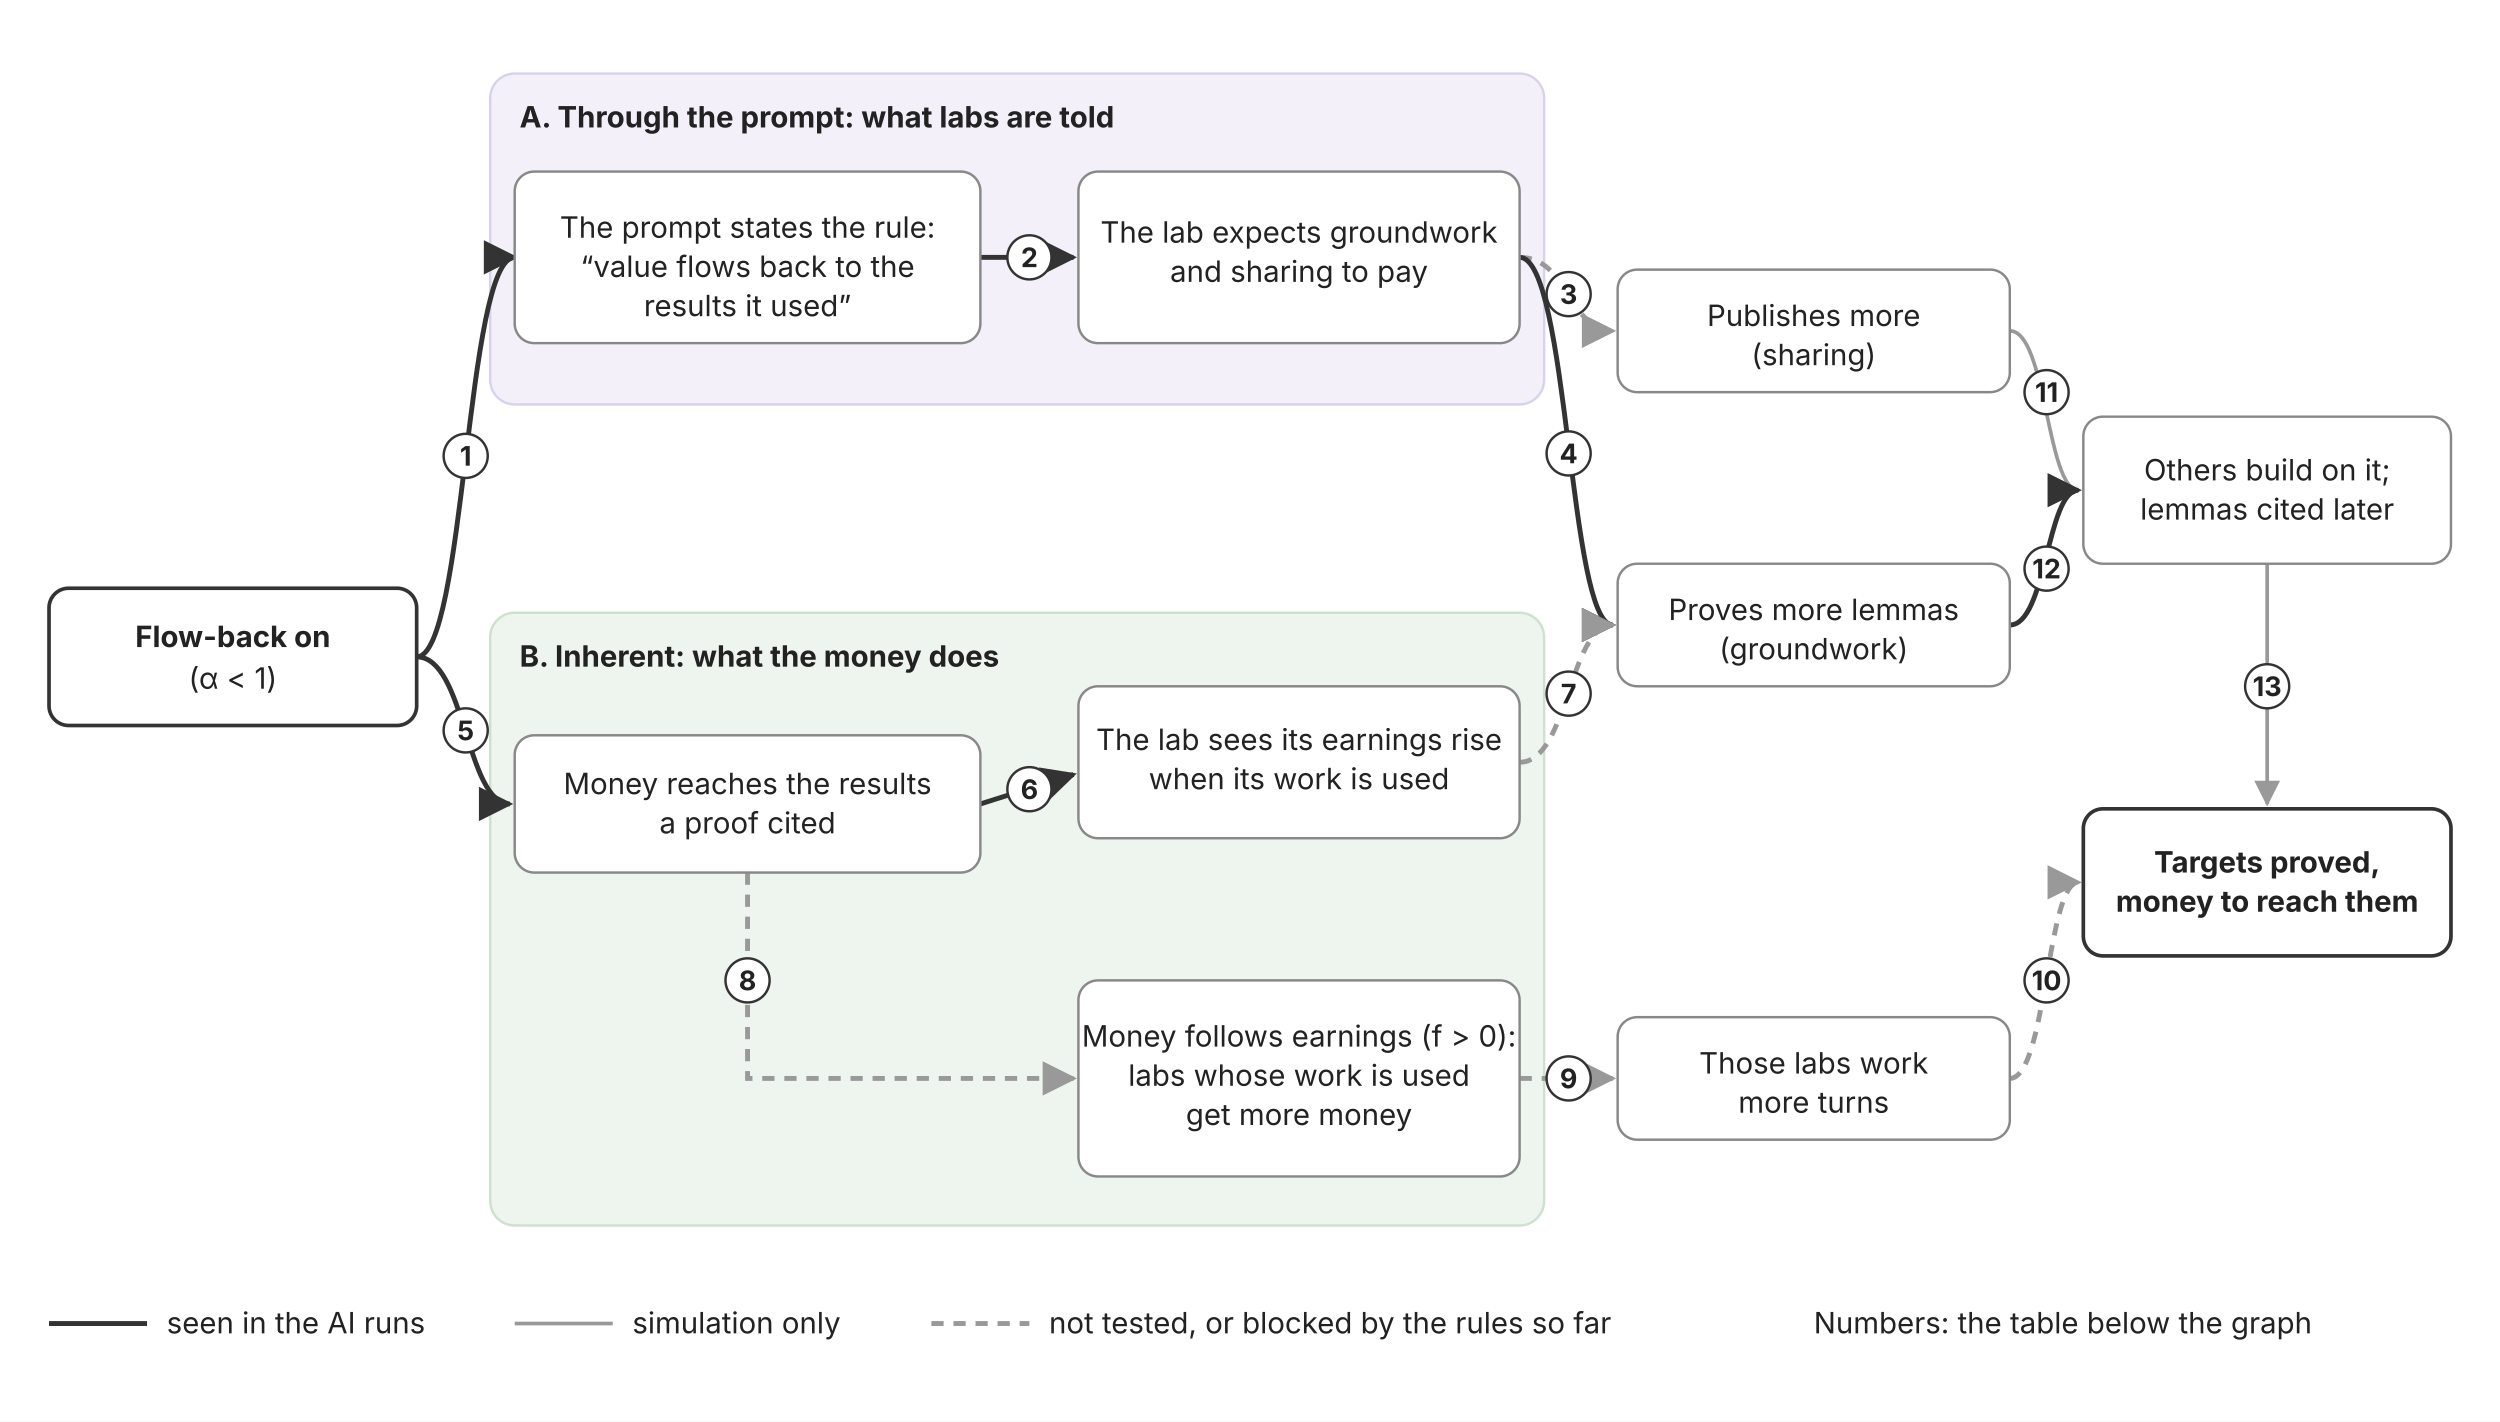
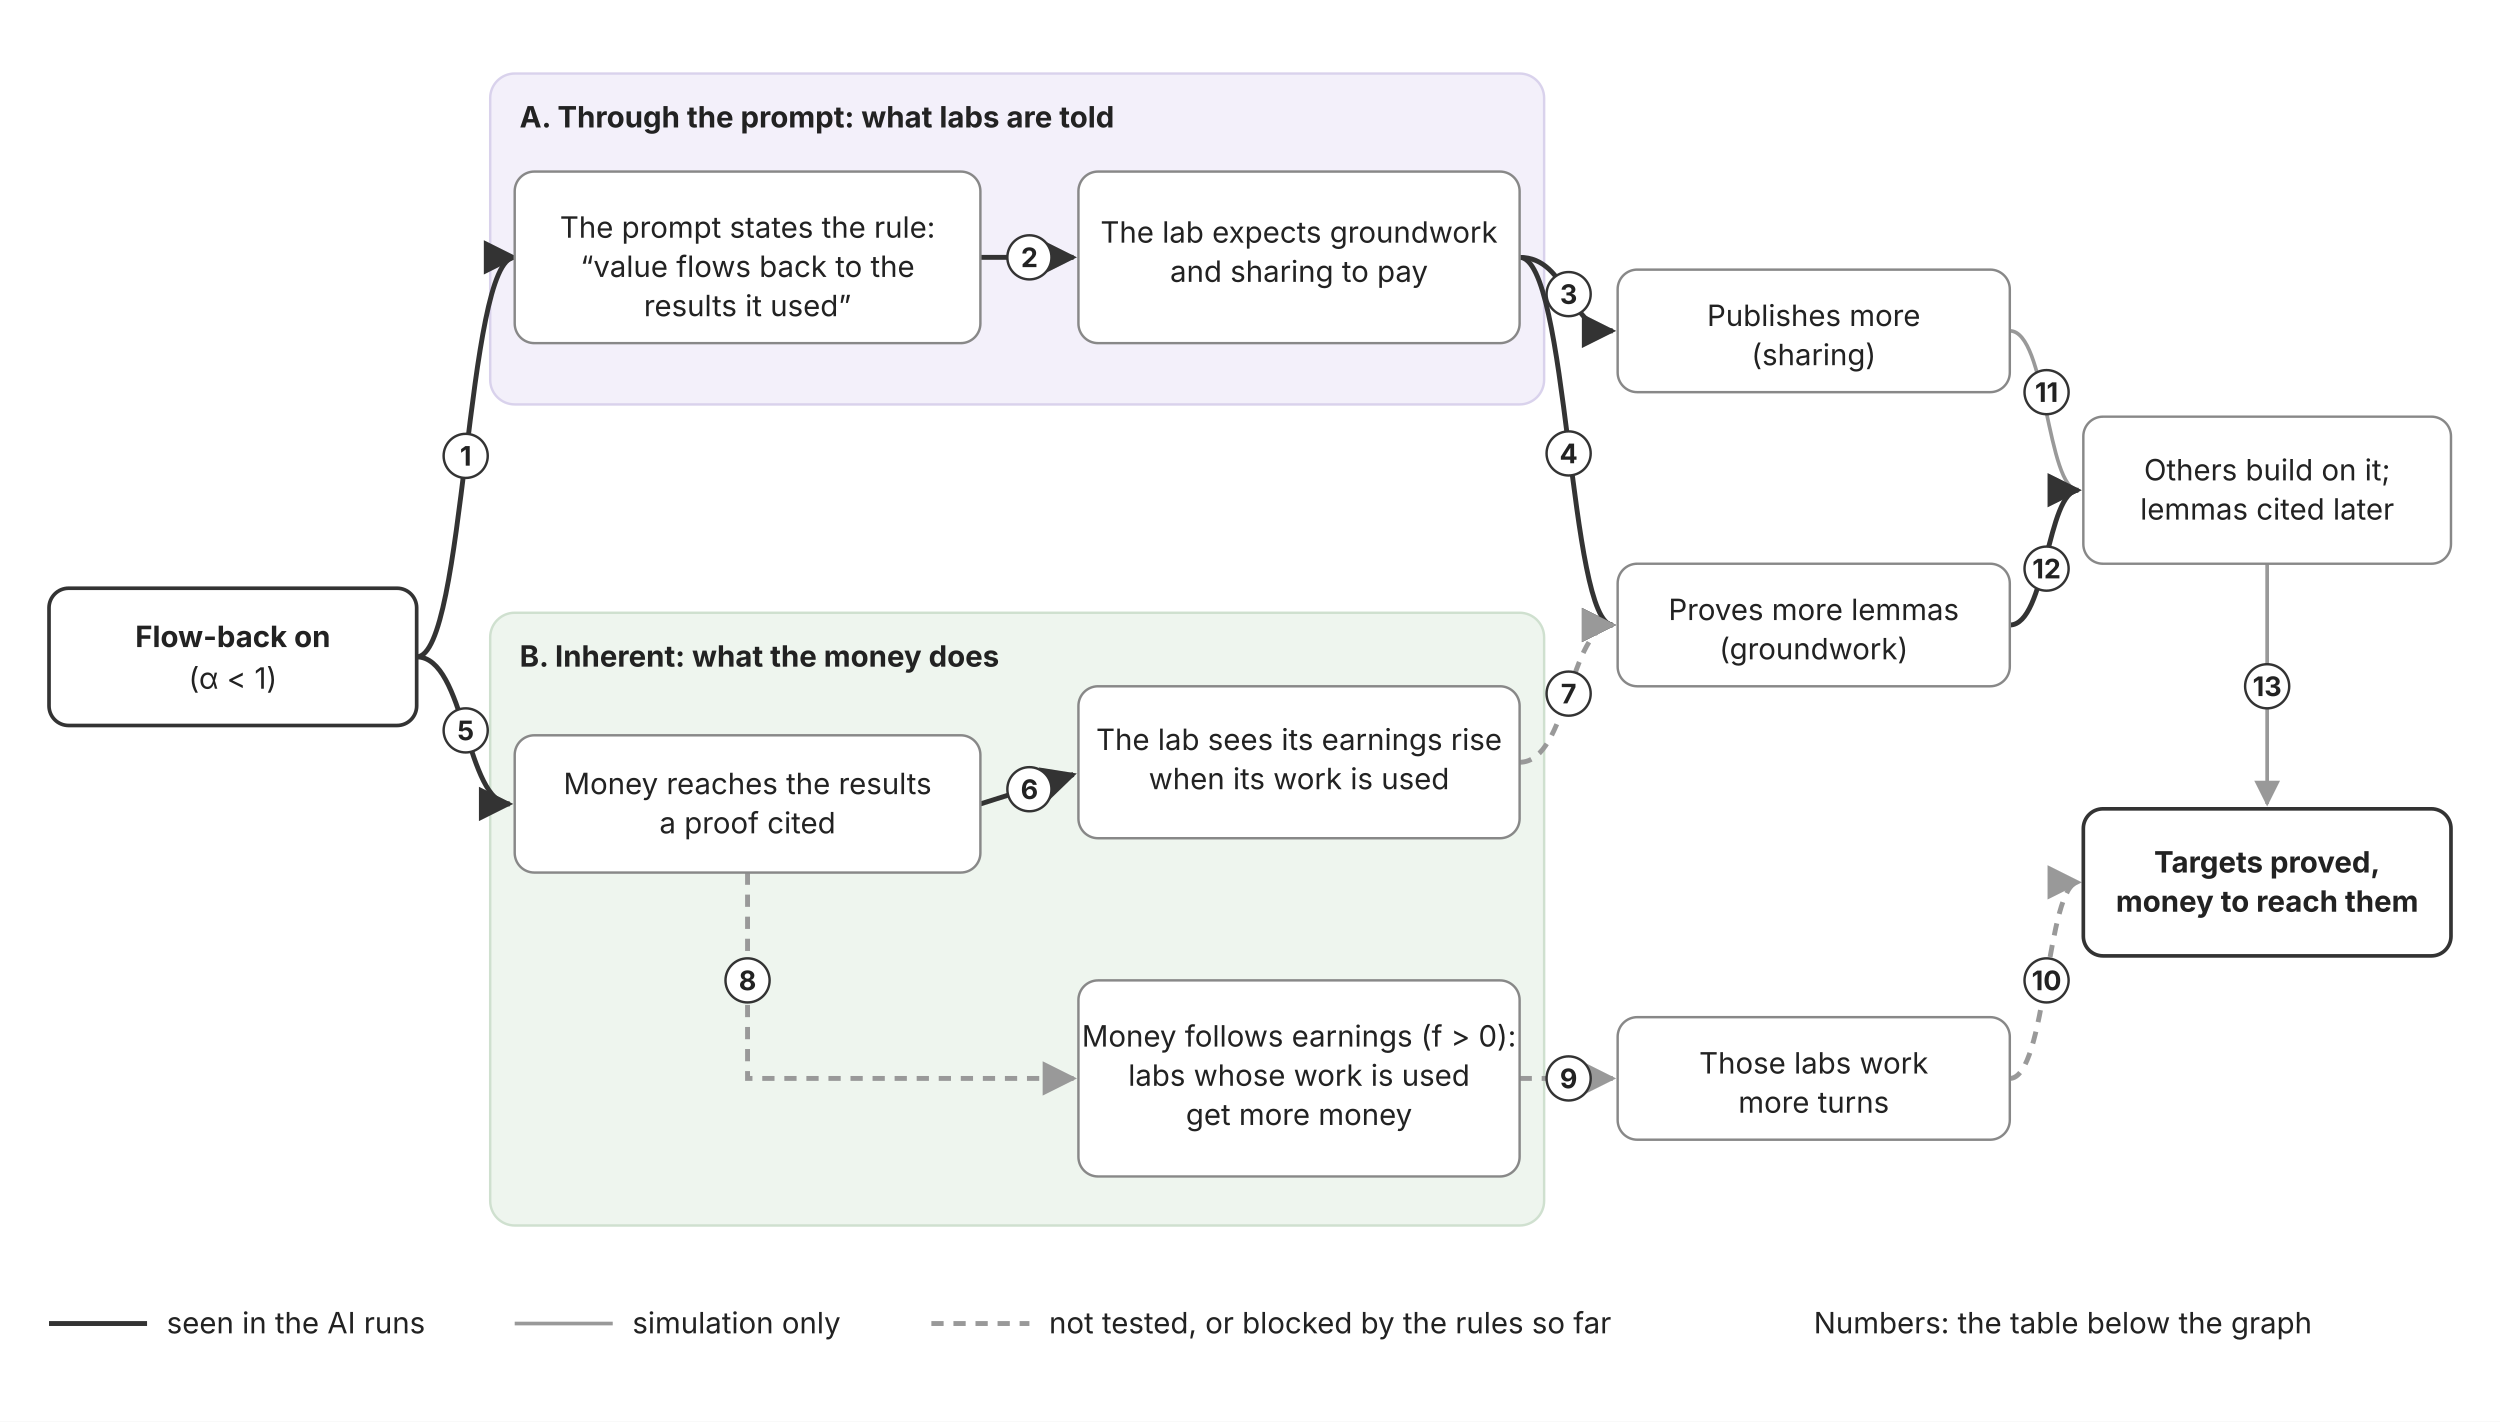
<svg xmlns="http://www.w3.org/2000/svg" viewBox="0 0 1020 580" width="1020" height="580" font-family="system-ui, -apple-system, Segoe UI, sans-serif" font-size="12" role="img" aria-label="How flow-back can change what labs do: through the prompt (A) and through the money (B)">
  <defs>
    <marker id="a" viewBox="0 0 10 10" refX="9" refY="5" markerWidth="7" markerHeight="7" orient="auto-start-reverse">
      <path d="M0,0 L10,5 L0,10 z" fill="#333" />
    </marker>
    <marker id="g" viewBox="0 0 10 10" refX="9" refY="5" markerWidth="7" markerHeight="7" orient="auto-start-reverse">
      <path d="M0,0 L10,5 L0,10 z" fill="#999" />
    </marker>
  </defs>
  <rect width="1020" height="580" fill="#fff" />
  <rect x="200" y="30" width="430" height="135" rx="10" fill="#f3f0fa" stroke="#d9d2ec" />
  <text x="212" y="52" font-weight="700" fill="#222">A. Through the prompt: what labs are told</text>
  <rect x="200" y="250" width="430" height="250" rx="10" fill="#eef5ee" stroke="#cfe0cf" />
  <text x="212" y="272" font-weight="700" fill="#222">B. Inherent: what the money does</text>
  <g fill="none" stroke-width="2">
    <path d="M170,268 C190,268 190,105 210,105" stroke="#333" marker-end="url(#a)" />
    <path d="M400,105 L438,105" stroke="#333" marker-end="url(#a)" />
-     <path d="M620,105 C640,105 640,135 658,135" stroke="#999" stroke-dasharray="5 4" marker-end="url(#g)" />
+     <path d="M620,105 C640,105 640,135 658,135" stroke="#333" marker-end="url(#a)" />
    <path d="M620,105 C640,105 640,255 658,255" stroke="#333" marker-end="url(#a)" />
    <path d="M170,268 C190,268 190,328 208,328" stroke="#333" marker-end="url(#a)" />
    <path d="M400,328 L438,316" stroke="#333" marker-end="url(#a)" />
    <path d="M620,311 C640,311 640,255 658,255" stroke="#999" stroke-dasharray="5 4" marker-end="url(#g)" />
    <path d="M305,356 L305,440 L438,440" stroke="#999" stroke-dasharray="5 4" marker-end="url(#g)" />
    <path d="M620,440 L658,440" stroke="#999" stroke-dasharray="5 4" marker-end="url(#g)" />
    <path d="M820,440 C835,440 835,360 848,360" stroke="#999" stroke-dasharray="5 4" marker-end="url(#g)" />
    <path d="M820,135 C835,135 835,200 848,200" stroke="#999" stroke-width="1.5" marker-end="url(#g)" />
    <path d="M820,255 C835,255 835,200 848,200" stroke="#333" marker-end="url(#a)" />
    <path d="M925,230 L925,328" stroke="#999" stroke-width="1.5" marker-end="url(#g)" />
  </g>
  <g fill="#fff" stroke="#888">
    <rect x="20" y="240" width="150" height="56" rx="8" stroke="#333" stroke-width="1.5" />
    <rect x="210" y="70" width="190" height="70" rx="8" />
    <rect x="440" y="70" width="180" height="70" rx="8" />
    <rect x="210" y="300" width="190" height="56" rx="8" />
    <rect x="440" y="280" width="180" height="62" rx="8" />
    <rect x="440" y="400" width="180" height="80" rx="8" />
    <rect x="660" y="110" width="160" height="50" rx="8" />
    <rect x="660" y="230" width="160" height="50" rx="8" />
    <rect x="660" y="415" width="160" height="50" rx="8" />
    <rect x="850" y="170" width="150" height="60" rx="8" />
    <rect x="850" y="330" width="150" height="60" rx="8" stroke="#333" stroke-width="1.5" />
  </g>
  <g fill="#222" text-anchor="middle">
    <text x="95" y="264" font-weight="700">Flow-back on</text>
    <text x="95" y="281">(α &lt; 1)</text>
    <text x="305" y="97">The prompt states the rule:</text>
    <text x="305" y="113">“value flows back to the</text>
    <text x="305" y="129">results it used”</text>
    <text x="530" y="99">The lab expects groundwork</text>
    <text x="530" y="115">and sharing to pay</text>
    <text x="305" y="324">Money reaches the results</text>
    <text x="305" y="340">a proof cited</text>
    <text x="530" y="306">The lab sees its earnings rise</text>
    <text x="530" y="322">when its work is used</text>
    <text x="530" y="427">Money follows earnings (f &gt; 0):</text>
    <text x="530" y="443">labs whose work is used</text>
    <text x="530" y="459">get more money</text>
    <text x="740" y="133">Publishes more</text>
    <text x="740" y="149">(sharing)</text>
    <text x="740" y="253">Proves more lemmas</text>
    <text x="740" y="269">(groundwork)</text>
    <text x="740" y="438">Those labs work</text>
    <text x="740" y="454">more turns</text>
    <text x="925" y="196">Others build on it;</text>
    <text x="925" y="212">lemmas cited later</text>
    <text x="925" y="356" font-weight="700">Targets proved,</text>
    <text x="925" y="372" font-weight="700">money to reach them</text>
  </g>
  <g font-size="11" font-weight="700" text-anchor="middle">
    <g fill="#222" stroke="#333">
      <circle cx="190" cy="186" r="9" fill="#fff" />
      <circle cx="420" cy="105" r="9" fill="#fff" />
      <circle cx="640" cy="120" r="9" fill="#fff" />
      <circle cx="640" cy="185" r="9" fill="#fff" />
      <circle cx="190" cy="298" r="9" fill="#fff" />
      <circle cx="420" cy="322" r="9" fill="#fff" />
      <circle cx="640" cy="283" r="9" fill="#fff" />
      <circle cx="305" cy="400" r="9" fill="#fff" />
      <circle cx="640" cy="440" r="9" fill="#fff" />
      <circle cx="835" cy="400" r="9" fill="#fff" />
      <circle cx="835" cy="160" r="9" fill="#fff" />
      <circle cx="835" cy="232" r="9" fill="#fff" />
      <circle cx="925" cy="280" r="9" fill="#fff" />
    </g>
    <g fill="#222">
      <text x="190" y="190">1</text>
      <text x="420" y="109">2</text>
      <text x="640" y="124">3</text>
      <text x="640" y="189">4</text>
      <text x="190" y="302">5</text>
      <text x="420" y="326">6</text>
      <text x="640" y="287">7</text>
      <text x="305" y="404">8</text>
      <text x="640" y="444">9</text>
      <text x="835" y="404">10</text>
      <text x="835" y="164">11</text>
      <text x="835" y="236">12</text>
      <text x="925" y="284">13</text>
    </g>
  </g>
  <g fill="#222">
    <line x1="20" y1="540" x2="60" y2="540" stroke="#333" stroke-width="2" />
    <text x="68" y="544">seen in the AI runs</text>
    <line x1="210" y1="540" x2="250" y2="540" stroke="#999" stroke-width="1.5" />
    <text x="258" y="544">simulation only</text>
    <line x1="380" y1="540" x2="420" y2="540" stroke="#999" stroke-width="2" stroke-dasharray="5 4" />
    <text x="428" y="544">not tested, or blocked by the rules so far</text>
    <text x="740" y="544">Numbers: the table below the graph</text>
  </g>
</svg>
